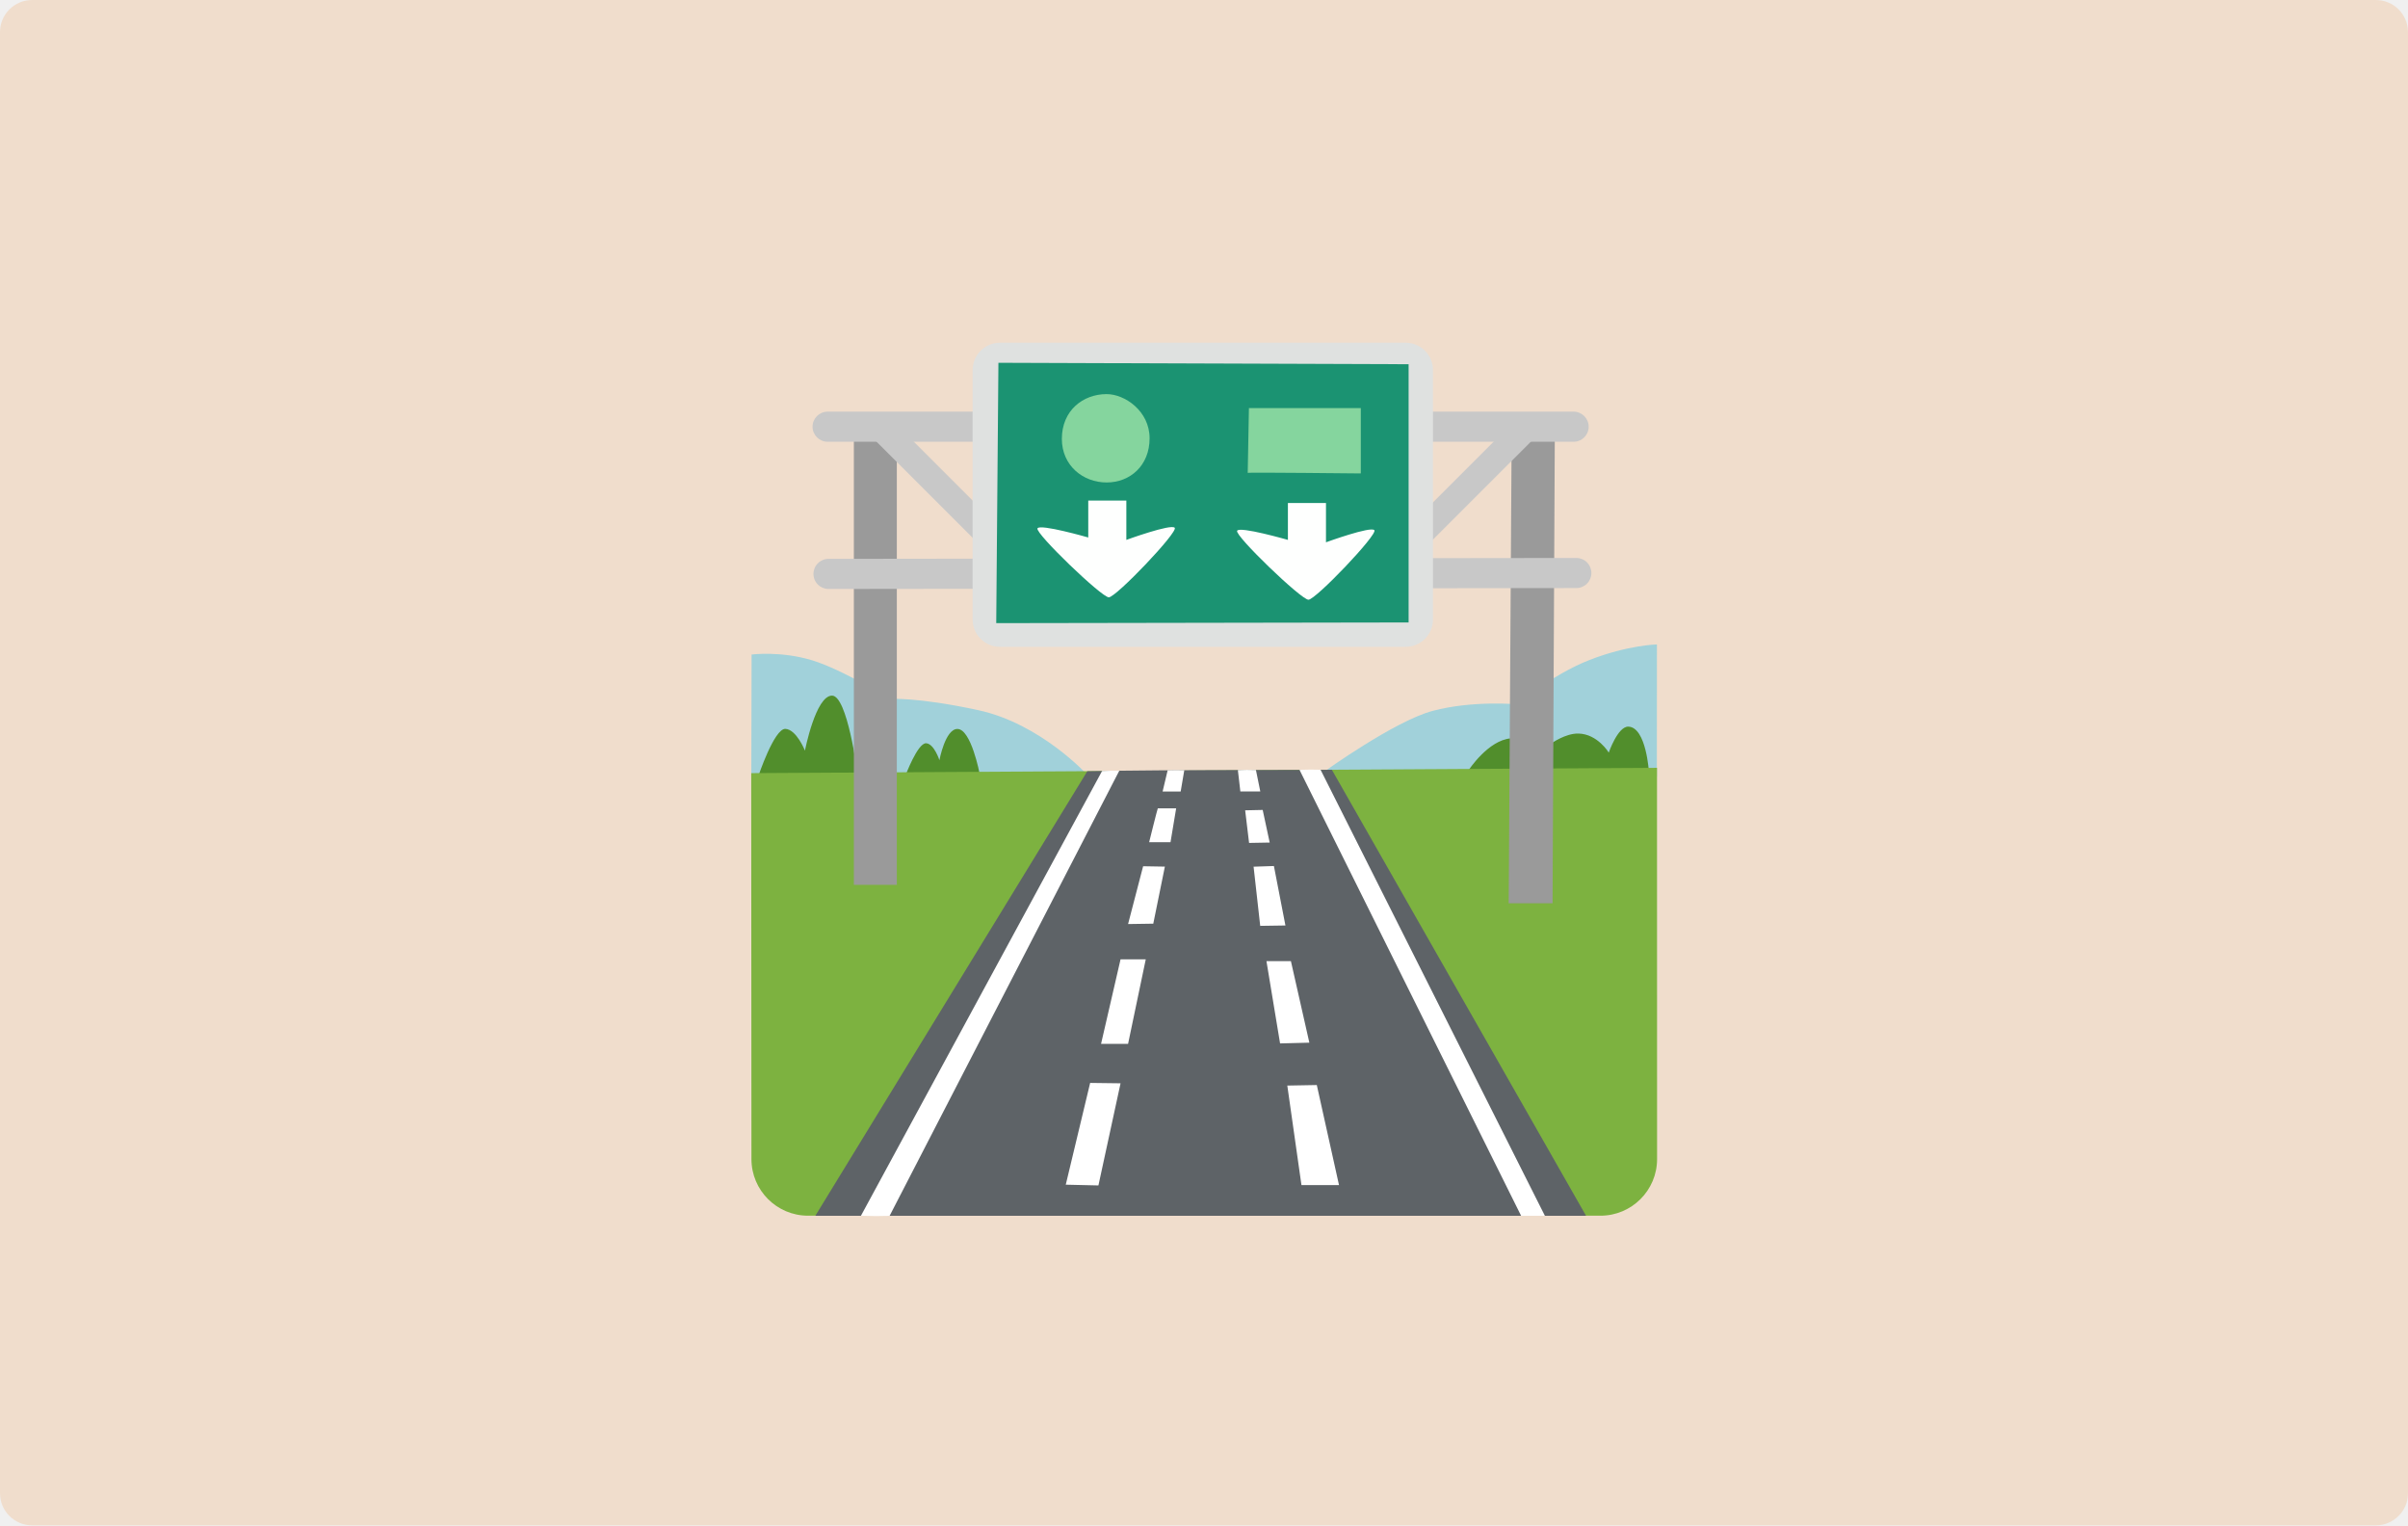
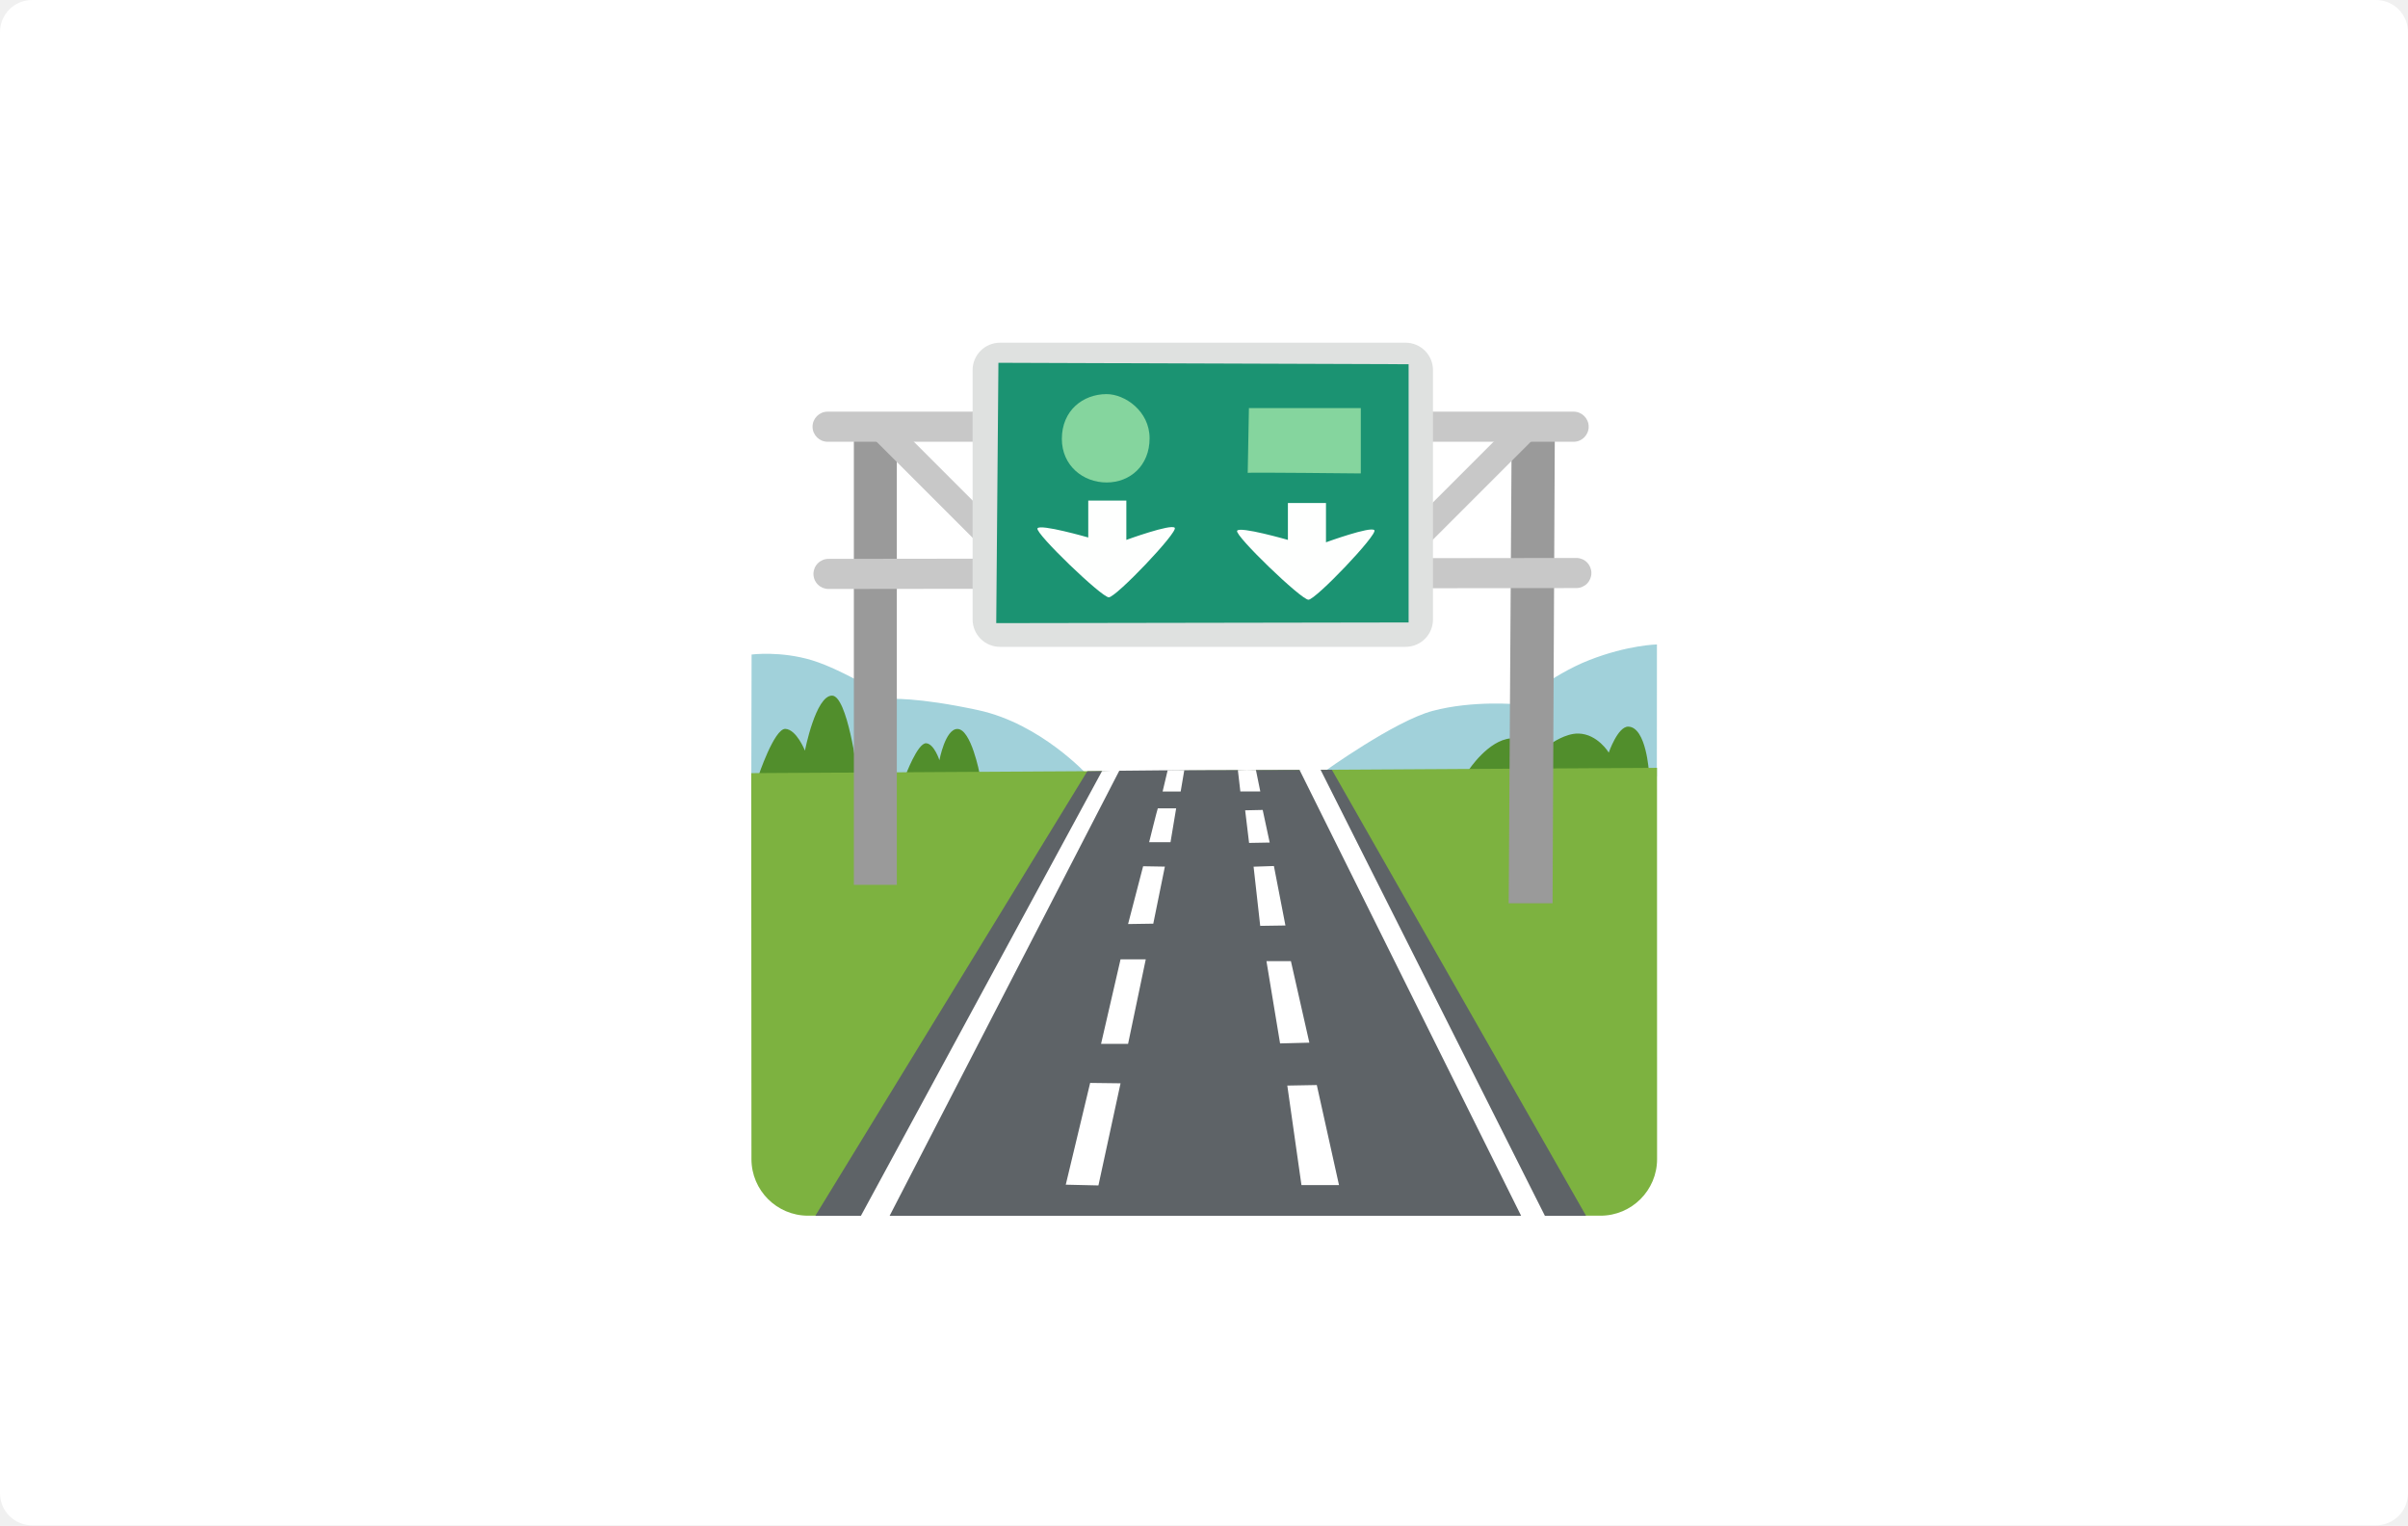
<svg xmlns="http://www.w3.org/2000/svg" width="300" height="190" viewBox="0 0 300 190" fill="none">
-   <rect width="300" height="190" rx="4" fill="#F27400" fill-opacity="0.15" />
+   <rect width="300" height="190" rx="4" fill="#FFFFFF" />
  <path d="M120.159 99.003L135.441 96.491C135.441 96.491 129.647 90.144 121.903 88.466C114.159 86.788 110.813 87.069 110.813 87.069C110.813 87.069 105.094 83.441 101.184 82.25C97.275 81.059 93.638 81.528 93.638 81.528L93.6 97.841L120.159 99.003ZM178.65 100.606L164.963 96.125C164.963 96.125 173.709 89.825 178.481 88.55C183.516 87.21 189.066 87.734 189.066 87.734C189.066 87.734 193.219 84.088 198.019 82.213C202.819 80.338 206.428 80.272 206.428 80.272L206.419 96.716C206.419 96.716 201.666 102.256 201.572 102.125C201.497 101.984 178.65 100.606 178.65 100.606Z" fill="#A1D1DA" />
  <path d="M182.963 95.938C182.963 95.938 185.4 92.197 188.222 91.972C191.944 91.681 193.238 92.628 193.238 92.628C193.238 92.628 195.019 91.325 196.669 91.372C199.041 91.438 200.428 93.744 200.428 93.744C200.428 93.744 201.553 90.472 202.866 90.51C205.106 90.575 205.434 96.191 205.434 96.191L197.812 99.106L182.963 95.938ZM94.453 96.744C94.453 96.744 96.459 90.725 97.847 90.791C99.234 90.856 100.284 93.5 100.284 93.5C100.284 93.5 101.616 86.647 103.659 86.647C105.572 86.647 106.809 96.21 106.809 96.21L109.584 97.4L112.809 96.603C112.809 96.603 114.328 92.516 115.387 92.581C116.381 92.647 117.038 94.691 117.038 94.691C117.038 94.691 117.759 90.8 119.278 90.8C120.994 90.8 122.053 96.406 122.053 96.406L107.213 101.469L94.453 96.744Z" fill="#518E2C" />
  <path d="M206.438 95.638L206.447 144.378C206.447 148.269 203.288 151.428 199.397 151.428H100.669C96.778 151.428 93.619 148.269 93.619 144.378L93.591 96.303L206.438 95.638Z" fill="#7DB240" />
  <path d="M135.459 96.069C135.459 96.069 141.394 95.938 151.238 95.928C160.791 95.919 165.928 95.881 165.928 95.881L197.597 151.438H101.578L135.459 96.069Z" fill="#5E6367" />
  <path d="M107.259 151.437L137.306 96.031L138.291 96.003H139.444L110.831 151.447L109.144 151.475L107.259 151.437ZM164.522 95.881L163.284 95.862L161.897 95.89L189.506 151.437H192.469L164.522 95.881ZM132.778 147.565L136.847 147.659L139.603 134.937L135.816 134.89L132.778 147.565ZM160.378 135.219L164.053 135.153L166.819 147.612H162.141L160.378 135.219ZM159.478 129.969L163.125 129.875L160.828 119.722H157.781L159.478 129.969ZM142.744 119.497H139.603L137.175 130.025H140.541L142.744 119.497ZM142.416 107.9L145.125 107.947L143.681 115.053L140.541 115.1L142.416 107.9ZM144.244 100.69C144.15 100.925 143.166 104.9 143.166 104.9H145.828L146.531 100.69H144.244ZM144.844 98.59H147.094L147.544 95.937C147.544 95.937 146.719 95.928 146.428 95.928C146.137 95.928 145.472 95.947 145.472 95.947L144.844 98.59ZM154.528 98.581H157.012L156.469 95.909L155.325 95.89L154.219 95.919L154.528 98.581ZM155.128 100.934L157.312 100.887L158.184 104.947L155.616 104.994L155.128 100.934ZM156.178 107.956L158.709 107.872L160.144 115.278L157.003 115.325L156.178 107.956Z" fill="white" />
  <path d="M106.378 53.947V110.215H111.731V52.925L106.378 53.947ZM187.959 112.512L188.334 53.59L193.706 53.965L193.425 112.512H187.959Z" fill="#9A9A9A" />
  <path d="M196.06 55.025H103.106C102.075 55.025 101.231 54.181 101.231 53.15C101.231 52.119 102.075 51.275 103.106 51.275H196.05C197.081 51.275 197.925 52.119 197.925 53.15C197.925 54.181 197.091 55.025 196.06 55.025ZM103.219 73.362C102.722 73.362 102.245 73.165 101.893 72.813C101.541 72.462 101.344 71.985 101.344 71.487C101.344 70.99 101.541 70.513 101.893 70.162C102.245 69.81 102.722 69.612 103.219 69.612L196.388 69.5C196.885 69.5 197.362 69.697 197.714 70.049C198.065 70.401 198.263 70.878 198.263 71.375C198.263 71.872 198.065 72.349 197.714 72.701C197.362 73.052 196.885 73.25 196.388 73.25L103.219 73.362Z" fill="#C8C8C8" />
  <path d="M172.105 68.997L189.115 51.986L191.436 54.306L174.426 71.317L172.105 68.997ZM109.018 54.834L111.338 52.514L128.317 69.492L125.996 71.811L109.018 54.834Z" fill="#C8C8C8" />
  <path d="M175.116 80.572H124.584C123.679 80.572 122.811 80.212 122.171 79.572C121.531 78.932 121.172 78.064 121.172 77.159V46.1C121.172 45.195 121.531 44.327 122.171 43.687C122.811 43.047 123.679 42.688 124.584 42.688H175.116C176.021 42.688 176.889 43.047 177.529 43.687C178.169 44.327 178.528 45.195 178.528 46.1V77.159C178.528 78.064 178.169 78.932 177.529 79.572C176.889 80.212 176.021 80.572 175.116 80.572Z" fill="#DFE1E0" />
  <path d="M124.116 77.619L124.388 45.19L175.491 45.369V77.534L124.116 77.619Z" fill="#1B9372" />
  <path d="M155.447 58.897L155.597 50.835H169.537V58.972C169.537 58.972 155.522 58.822 155.447 58.897ZM132.291 54.669C132.291 57.988 134.925 60.097 137.869 60.097C140.803 60.097 143.222 57.988 143.222 54.594C143.222 51.2 140.137 49.091 137.869 49.091C134.925 49.091 132.291 51.125 132.291 54.669Z" fill="#85D59E" />
  <path d="M135.581 62.356H140.325V67.25C140.325 67.25 145.903 65.216 146.353 65.741C146.803 66.266 139.041 74.403 138.141 74.403C137.241 74.403 128.944 66.416 129.253 65.816C129.553 65.216 135.581 66.95 135.581 66.95V62.356ZM160.453 62.656H165.197V67.55C165.197 67.55 170.775 65.516 171.225 66.041C171.675 66.566 163.912 74.703 163.012 74.703C162.112 74.703 153.816 66.716 154.125 66.116C154.425 65.516 160.453 67.25 160.453 67.25V62.656Z" fill="#FEFFFE" />
</svg>
